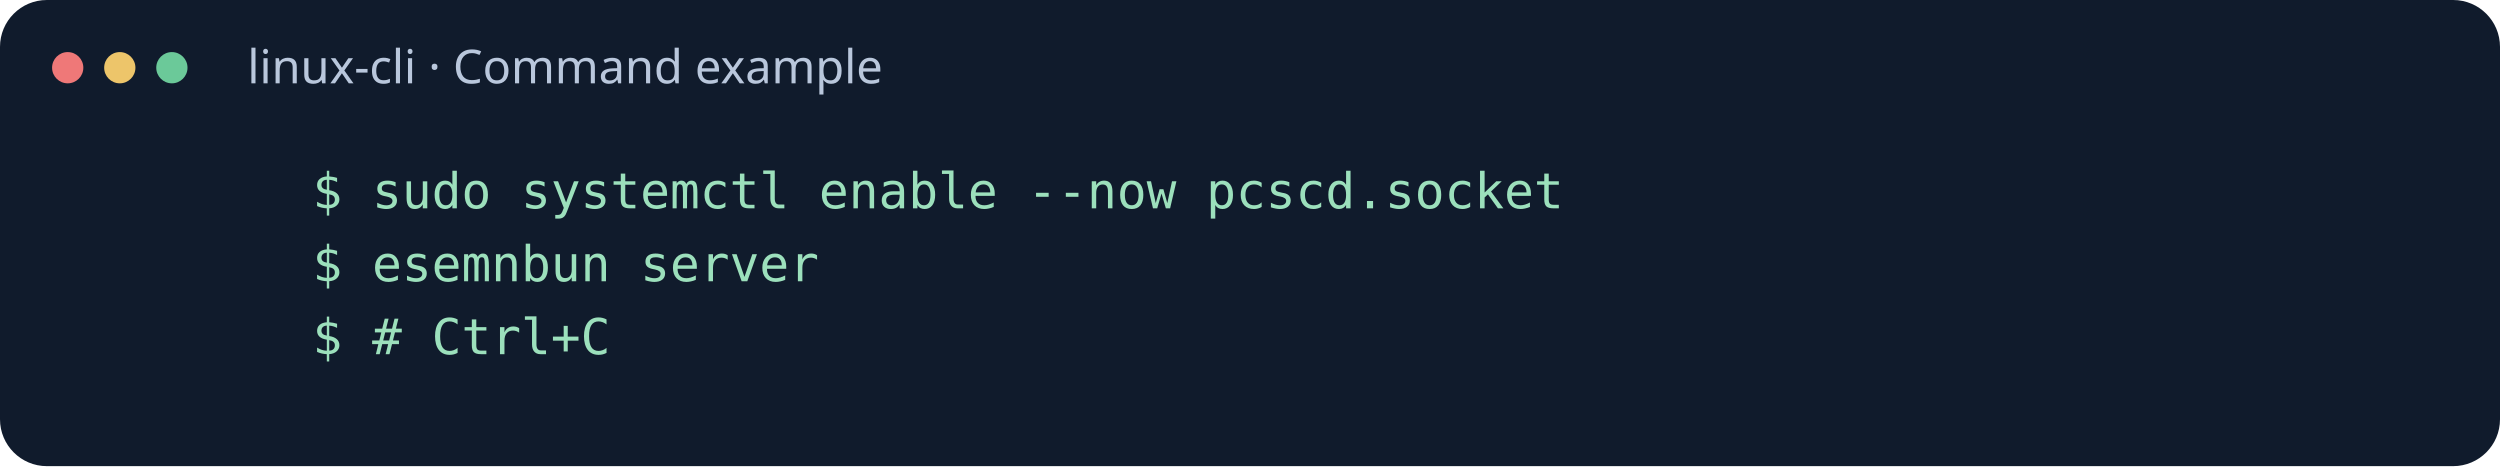
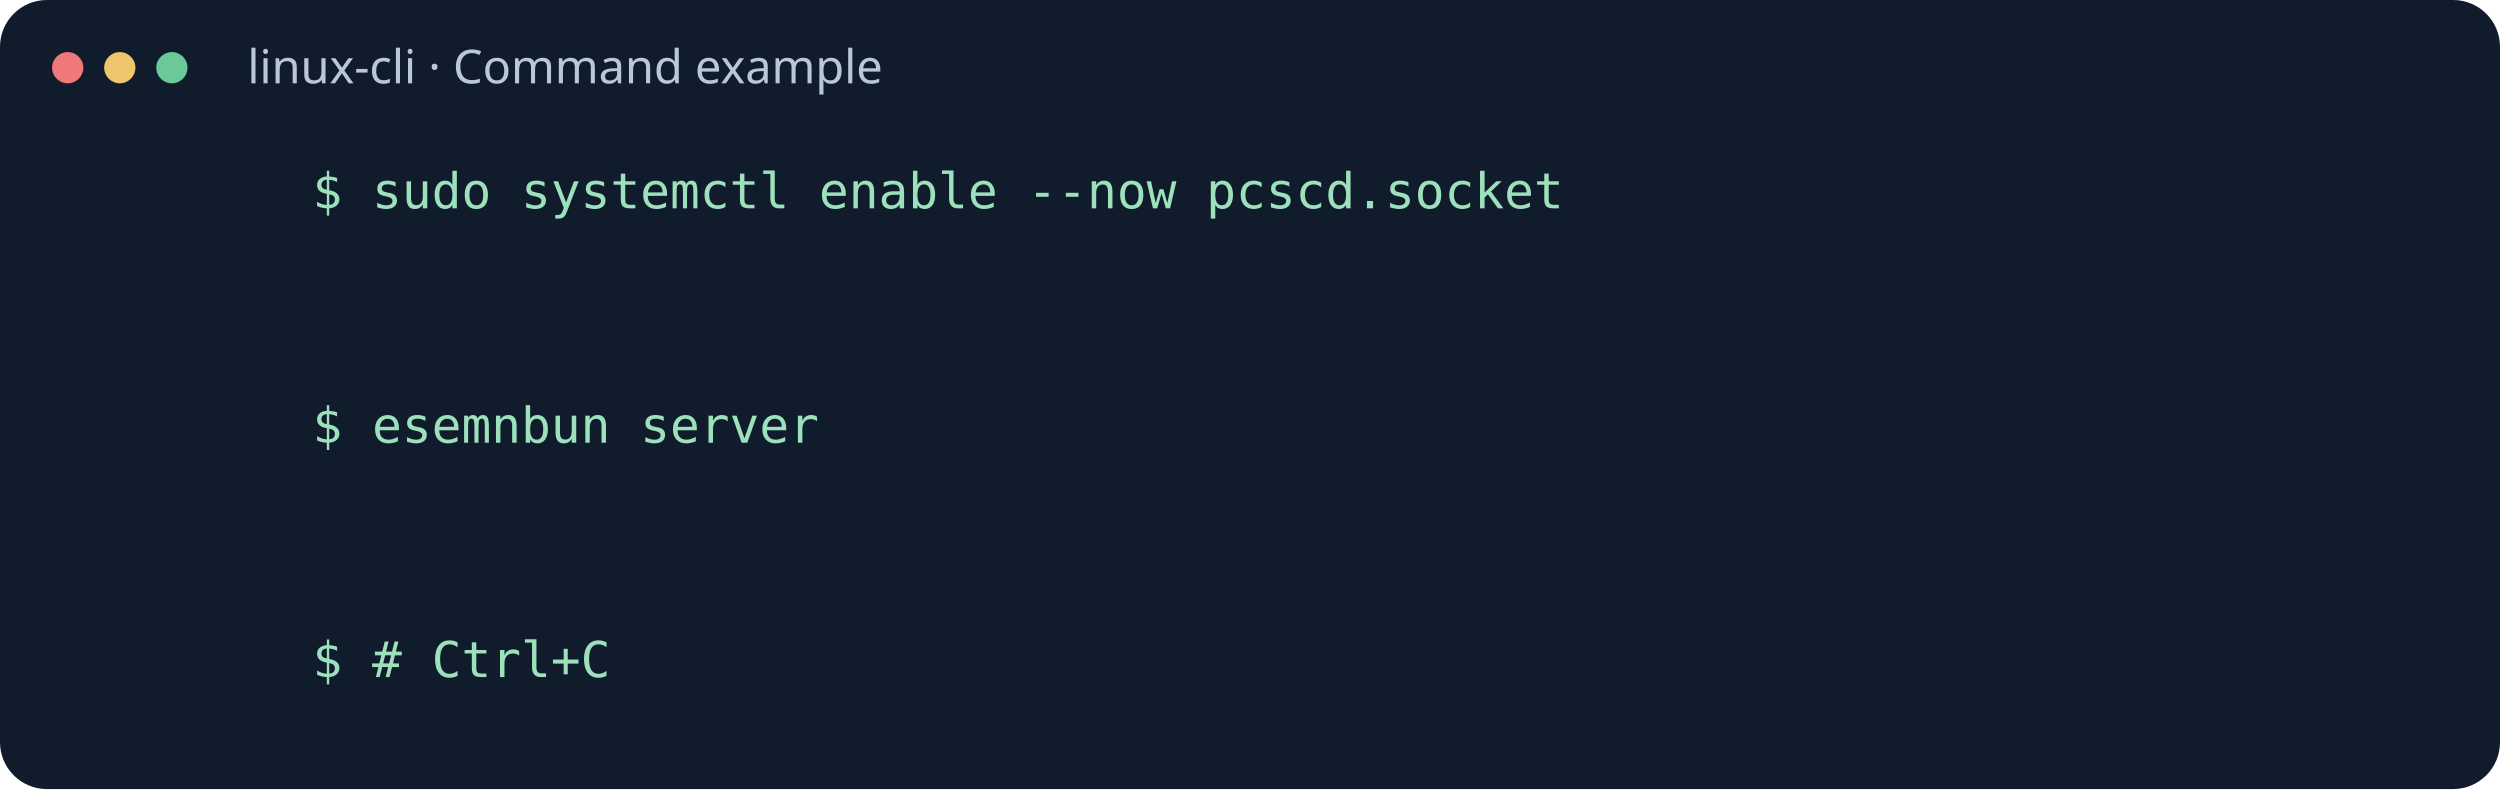
- <svg xmlns="http://www.w3.org/2000/svg" width="960" height="179" viewBox="0 0 960 179">
-   <rect width="960" height="179" rx="18" fill="#101b2c" />
+ <svg xmlns="http://www.w3.org/2000/svg" width="960" height="303" viewBox="0 0 960 303">
+   <rect width="960" height="303" rx="18" fill="#101b2c" />
  <circle cx="26" cy="26" r="6" fill="#ef7878" />
  <circle cx="46" cy="26" r="6" fill="#edc56a" />
  <circle cx="66" cy="26" r="6" fill="#6bc999" />
  <text x="95" y="32" font-family="sans-serif" font-size="18" fill="#b9c7dc">linux-cli · Command example</text>
  <text x="120" y="80" xml:space="preserve" font-family="DejaVu Sans Mono,Menlo,Consolas,monospace" font-size="19" fill="#9ce0bc">$ sudo systemctl enable --now pcscd.socket</text>
-   <text x="120" y="108" xml:space="preserve" font-family="DejaVu Sans Mono,Menlo,Consolas,monospace" font-size="19" fill="#9ce0bc">$ esemnbun server</text>
-   <text x="120" y="136" xml:space="preserve" font-family="DejaVu Sans Mono,Menlo,Consolas,monospace" font-size="19" fill="#9ce0bc">$ # Ctrl+C</text>
+   <text x="120" y="170" xml:space="preserve" font-family="DejaVu Sans Mono,Menlo,Consolas,monospace" font-size="19" fill="#9ce0bc">$ esemnbun server</text>
+   <text x="120" y="260" xml:space="preserve" font-family="DejaVu Sans Mono,Menlo,Consolas,monospace" font-size="19" fill="#9ce0bc">$ # Ctrl+C</text>
</svg>
